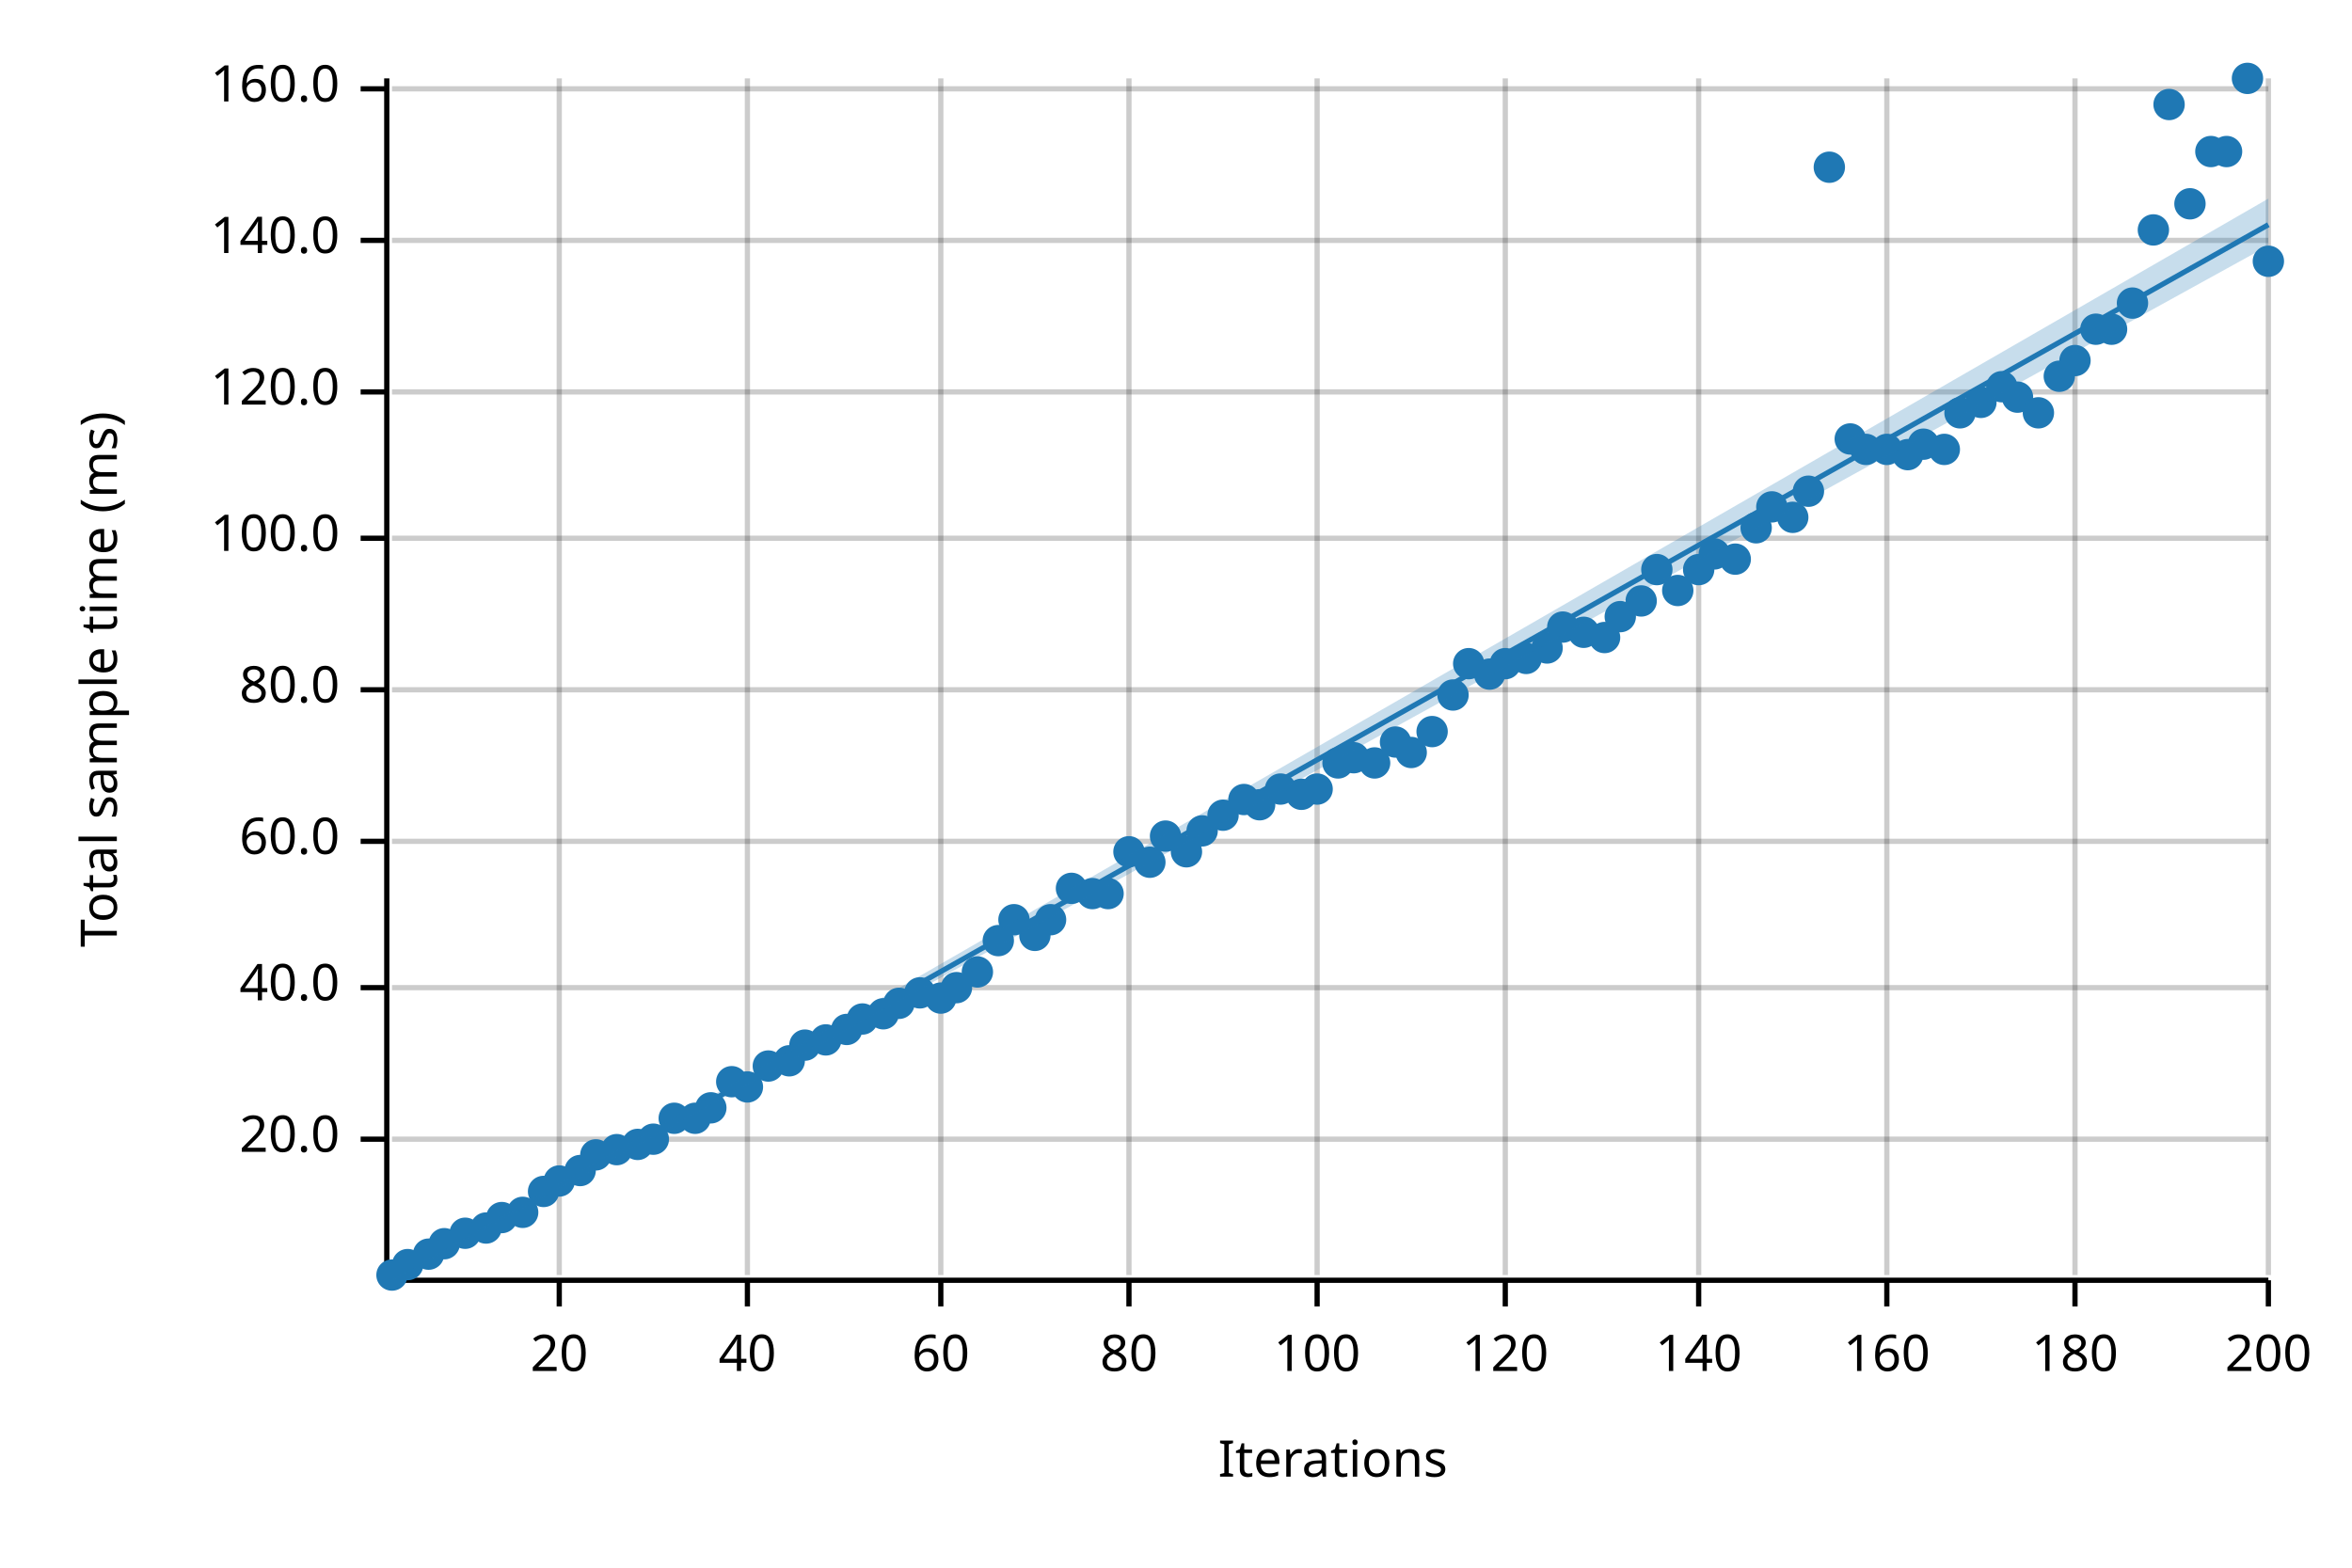
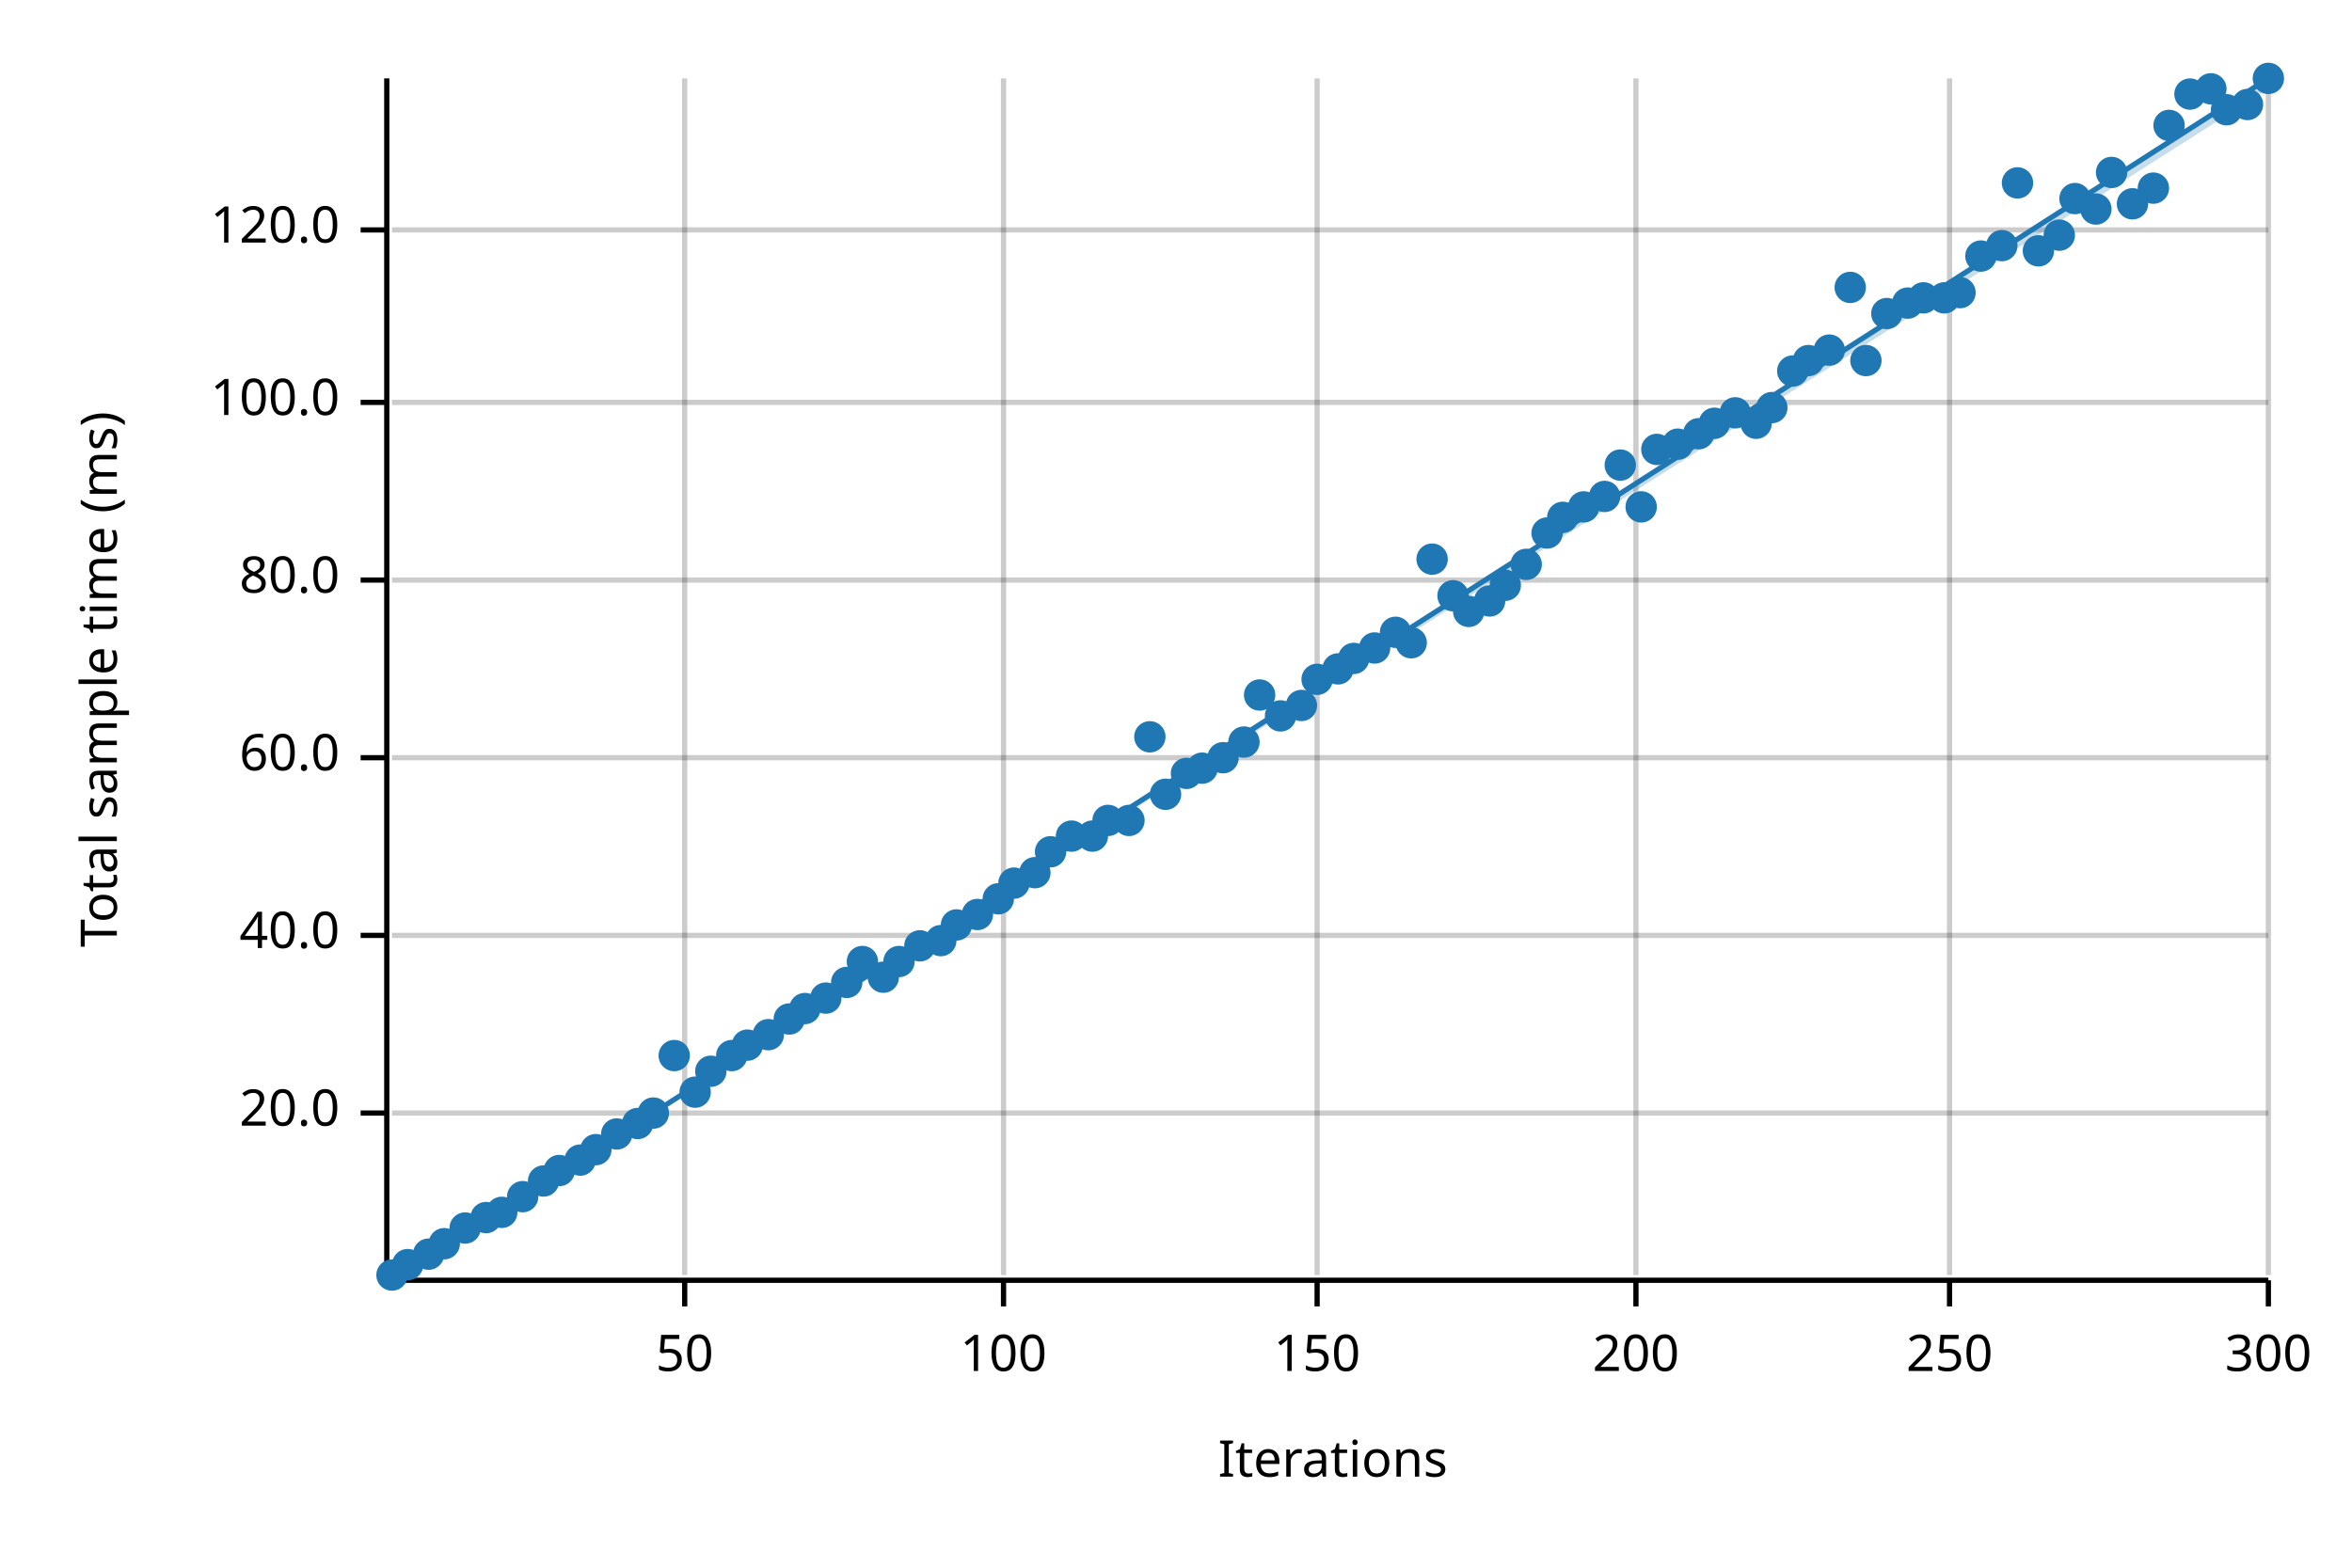
<svg xmlns="http://www.w3.org/2000/svg" width="450" height="300" viewBox="0 0 450 300">
  <text x="15" y="130" dy="0.76em" text-anchor="middle" font-family="sans-serif" font-size="9.677" opacity="1" fill="#000000" transform="rotate(270, 15, 130)">
Total sample time (ms)
</text>
  <text x="255" y="285" dy="-0.5ex" text-anchor="middle" font-family="sans-serif" font-size="9.677" opacity="1" fill="#000000">
Iterations
</text>
-   <line opacity="0.2" stroke="#000000" stroke-width="1" x1="107" y1="244" x2="107" y2="15" />
-   <line opacity="0.2" stroke="#000000" stroke-width="1" x1="143" y1="244" x2="143" y2="15" />
-   <line opacity="0.2" stroke="#000000" stroke-width="1" x1="180" y1="244" x2="180" y2="15" />
-   <line opacity="0.2" stroke="#000000" stroke-width="1" x1="216" y1="244" x2="216" y2="15" />
+   <line opacity="0.2" stroke="#000000" stroke-width="1" x1="131" y1="244" x2="131" y2="15" />
+   <line opacity="0.2" stroke="#000000" stroke-width="1" x1="192" y1="244" x2="192" y2="15" />
  <line opacity="0.2" stroke="#000000" stroke-width="1" x1="252" y1="244" x2="252" y2="15" />
-   <line opacity="0.2" stroke="#000000" stroke-width="1" x1="288" y1="244" x2="288" y2="15" />
-   <line opacity="0.2" stroke="#000000" stroke-width="1" x1="325" y1="244" x2="325" y2="15" />
-   <line opacity="0.2" stroke="#000000" stroke-width="1" x1="361" y1="244" x2="361" y2="15" />
-   <line opacity="0.2" stroke="#000000" stroke-width="1" x1="397" y1="244" x2="397" y2="15" />
+   <line opacity="0.2" stroke="#000000" stroke-width="1" x1="313" y1="244" x2="313" y2="15" />
+   <line opacity="0.2" stroke="#000000" stroke-width="1" x1="373" y1="244" x2="373" y2="15" />
  <line opacity="0.2" stroke="#000000" stroke-width="1" x1="434" y1="244" x2="434" y2="15" />
-   <line opacity="0.2" stroke="#000000" stroke-width="1" x1="75" y1="218" x2="434" y2="218" />
-   <line opacity="0.2" stroke="#000000" stroke-width="1" x1="75" y1="189" x2="434" y2="189" />
-   <line opacity="0.2" stroke="#000000" stroke-width="1" x1="75" y1="161" x2="434" y2="161" />
-   <line opacity="0.2" stroke="#000000" stroke-width="1" x1="75" y1="132" x2="434" y2="132" />
-   <line opacity="0.2" stroke="#000000" stroke-width="1" x1="75" y1="103" x2="434" y2="103" />
-   <line opacity="0.2" stroke="#000000" stroke-width="1" x1="75" y1="75" x2="434" y2="75" />
-   <line opacity="0.2" stroke="#000000" stroke-width="1" x1="75" y1="46" x2="434" y2="46" />
-   <line opacity="0.2" stroke="#000000" stroke-width="1" x1="75" y1="17" x2="434" y2="17" />
+   <line opacity="0.2" stroke="#000000" stroke-width="1" x1="75" y1="213" x2="434" y2="213" />
+   <line opacity="0.2" stroke="#000000" stroke-width="1" x1="75" y1="179" x2="434" y2="179" />
+   <line opacity="0.2" stroke="#000000" stroke-width="1" x1="75" y1="145" x2="434" y2="145" />
+   <line opacity="0.2" stroke="#000000" stroke-width="1" x1="75" y1="111" x2="434" y2="111" />
+   <line opacity="0.2" stroke="#000000" stroke-width="1" x1="75" y1="77" x2="434" y2="77" />
+   <line opacity="0.2" stroke="#000000" stroke-width="1" x1="75" y1="44" x2="434" y2="44" />
  <polyline fill="none" opacity="1" stroke="#000000" stroke-width="1" points="74,15 74,244 " />
-   <text x="65" y="218" dy="0.5ex" text-anchor="end" font-family="sans-serif" font-size="9.677" opacity="1" fill="#000000">
+   <text x="65" y="213" dy="0.5ex" text-anchor="end" font-family="sans-serif" font-size="9.677" opacity="1" fill="#000000">
20.0
</text>
-   <polyline fill="none" opacity="1" stroke="#000000" stroke-width="1" points="69,218 74,218 " />
-   <text x="65" y="189" dy="0.5ex" text-anchor="end" font-family="sans-serif" font-size="9.677" opacity="1" fill="#000000">
+   <polyline fill="none" opacity="1" stroke="#000000" stroke-width="1" points="69,213 74,213 " />
+   <text x="65" y="179" dy="0.5ex" text-anchor="end" font-family="sans-serif" font-size="9.677" opacity="1" fill="#000000">
40.0
</text>
-   <polyline fill="none" opacity="1" stroke="#000000" stroke-width="1" points="69,189 74,189 " />
-   <text x="65" y="161" dy="0.5ex" text-anchor="end" font-family="sans-serif" font-size="9.677" opacity="1" fill="#000000">
+   <polyline fill="none" opacity="1" stroke="#000000" stroke-width="1" points="69,179 74,179 " />
+   <text x="65" y="145" dy="0.5ex" text-anchor="end" font-family="sans-serif" font-size="9.677" opacity="1" fill="#000000">
60.0
</text>
-   <polyline fill="none" opacity="1" stroke="#000000" stroke-width="1" points="69,161 74,161 " />
-   <text x="65" y="132" dy="0.5ex" text-anchor="end" font-family="sans-serif" font-size="9.677" opacity="1" fill="#000000">
+   <polyline fill="none" opacity="1" stroke="#000000" stroke-width="1" points="69,145 74,145 " />
+   <text x="65" y="111" dy="0.5ex" text-anchor="end" font-family="sans-serif" font-size="9.677" opacity="1" fill="#000000">
80.0
</text>
-   <polyline fill="none" opacity="1" stroke="#000000" stroke-width="1" points="69,132 74,132 " />
-   <text x="65" y="103" dy="0.5ex" text-anchor="end" font-family="sans-serif" font-size="9.677" opacity="1" fill="#000000">
+   <polyline fill="none" opacity="1" stroke="#000000" stroke-width="1" points="69,111 74,111 " />
+   <text x="65" y="77" dy="0.5ex" text-anchor="end" font-family="sans-serif" font-size="9.677" opacity="1" fill="#000000">
100.0
</text>
-   <polyline fill="none" opacity="1" stroke="#000000" stroke-width="1" points="69,103 74,103 " />
-   <text x="65" y="75" dy="0.5ex" text-anchor="end" font-family="sans-serif" font-size="9.677" opacity="1" fill="#000000">
+   <polyline fill="none" opacity="1" stroke="#000000" stroke-width="1" points="69,77 74,77 " />
+   <text x="65" y="44" dy="0.5ex" text-anchor="end" font-family="sans-serif" font-size="9.677" opacity="1" fill="#000000">
120.0
</text>
-   <polyline fill="none" opacity="1" stroke="#000000" stroke-width="1" points="69,75 74,75 " />
-   <text x="65" y="46" dy="0.5ex" text-anchor="end" font-family="sans-serif" font-size="9.677" opacity="1" fill="#000000">
- 140.0
+   <polyline fill="none" opacity="1" stroke="#000000" stroke-width="1" points="69,44 74,44 " />
+   <polyline fill="none" opacity="1" stroke="#000000" stroke-width="1" points="75,245 434,245 " />
+   <text x="131" y="255" dy="0.76em" text-anchor="middle" font-family="sans-serif" font-size="9.677" opacity="1" fill="#000000">
+ 50
</text>
-   <polyline fill="none" opacity="1" stroke="#000000" stroke-width="1" points="69,46 74,46 " />
-   <text x="65" y="17" dy="0.5ex" text-anchor="end" font-family="sans-serif" font-size="9.677" opacity="1" fill="#000000">
- 160.0
- </text>
-   <polyline fill="none" opacity="1" stroke="#000000" stroke-width="1" points="69,17 74,17 " />
-   <polyline fill="none" opacity="1" stroke="#000000" stroke-width="1" points="75,245 434,245 " />
-   <text x="107" y="255" dy="0.76em" text-anchor="middle" font-family="sans-serif" font-size="9.677" opacity="1" fill="#000000">
- 20
- </text>
-   <polyline fill="none" opacity="1" stroke="#000000" stroke-width="1" points="107,245 107,250 " />
-   <text x="143" y="255" dy="0.76em" text-anchor="middle" font-family="sans-serif" font-size="9.677" opacity="1" fill="#000000">
- 40
- </text>
-   <polyline fill="none" opacity="1" stroke="#000000" stroke-width="1" points="143,245 143,250 " />
-   <text x="180" y="255" dy="0.76em" text-anchor="middle" font-family="sans-serif" font-size="9.677" opacity="1" fill="#000000">
- 60
- </text>
-   <polyline fill="none" opacity="1" stroke="#000000" stroke-width="1" points="180,245 180,250 " />
-   <text x="216" y="255" dy="0.76em" text-anchor="middle" font-family="sans-serif" font-size="9.677" opacity="1" fill="#000000">
- 80
- </text>
-   <polyline fill="none" opacity="1" stroke="#000000" stroke-width="1" points="216,245 216,250 " />
-   <text x="252" y="255" dy="0.76em" text-anchor="middle" font-family="sans-serif" font-size="9.677" opacity="1" fill="#000000">
+   <polyline fill="none" opacity="1" stroke="#000000" stroke-width="1" points="131,245 131,250 " />
+   <text x="192" y="255" dy="0.76em" text-anchor="middle" font-family="sans-serif" font-size="9.677" opacity="1" fill="#000000">
100
</text>
+   <polyline fill="none" opacity="1" stroke="#000000" stroke-width="1" points="192,245 192,250 " />
+   <text x="252" y="255" dy="0.76em" text-anchor="middle" font-family="sans-serif" font-size="9.677" opacity="1" fill="#000000">
+ 150
+ </text>
  <polyline fill="none" opacity="1" stroke="#000000" stroke-width="1" points="252,245 252,250 " />
-   <text x="288" y="255" dy="0.76em" text-anchor="middle" font-family="sans-serif" font-size="9.677" opacity="1" fill="#000000">
- 120
+   <text x="313" y="255" dy="0.76em" text-anchor="middle" font-family="sans-serif" font-size="9.677" opacity="1" fill="#000000">
+ 200
</text>
-   <polyline fill="none" opacity="1" stroke="#000000" stroke-width="1" points="288,245 288,250 " />
-   <text x="325" y="255" dy="0.76em" text-anchor="middle" font-family="sans-serif" font-size="9.677" opacity="1" fill="#000000">
- 140
+   <polyline fill="none" opacity="1" stroke="#000000" stroke-width="1" points="313,245 313,250 " />
+   <text x="373" y="255" dy="0.76em" text-anchor="middle" font-family="sans-serif" font-size="9.677" opacity="1" fill="#000000">
+ 250
</text>
-   <polyline fill="none" opacity="1" stroke="#000000" stroke-width="1" points="325,245 325,250 " />
-   <text x="361" y="255" dy="0.76em" text-anchor="middle" font-family="sans-serif" font-size="9.677" opacity="1" fill="#000000">
- 160
- </text>
-   <polyline fill="none" opacity="1" stroke="#000000" stroke-width="1" points="361,245 361,250 " />
-   <text x="397" y="255" dy="0.76em" text-anchor="middle" font-family="sans-serif" font-size="9.677" opacity="1" fill="#000000">
- 180
- </text>
-   <polyline fill="none" opacity="1" stroke="#000000" stroke-width="1" points="397,245 397,250 " />
+   <polyline fill="none" opacity="1" stroke="#000000" stroke-width="1" points="373,245 373,250 " />
  <text x="434" y="255" dy="0.76em" text-anchor="middle" font-family="sans-serif" font-size="9.677" opacity="1" fill="#000000">
- 200
+ 300
</text>
  <polyline fill="none" opacity="1" stroke="#000000" stroke-width="1" points="434,245 434,250 " />
  <circle cx="75" cy="244" r="3" opacity="1" fill="#1F78B4" stroke="none" stroke-width="1" />
  <circle cx="78" cy="242" r="3" opacity="1" fill="#1F78B4" stroke="none" stroke-width="1" />
  <circle cx="82" cy="240" r="3" opacity="1" fill="#1F78B4" stroke="none" stroke-width="1" />
  <circle cx="85" cy="238" r="3" opacity="1" fill="#1F78B4" stroke="none" stroke-width="1" />
-   <circle cx="89" cy="236" r="3" opacity="1" fill="#1F78B4" stroke="none" stroke-width="1" />
-   <circle cx="93" cy="235" r="3" opacity="1" fill="#1F78B4" stroke="none" stroke-width="1" />
-   <circle cx="96" cy="233" r="3" opacity="1" fill="#1F78B4" stroke="none" stroke-width="1" />
-   <circle cx="100" cy="232" r="3" opacity="1" fill="#1F78B4" stroke="none" stroke-width="1" />
-   <circle cx="104" cy="228" r="3" opacity="1" fill="#1F78B4" stroke="none" stroke-width="1" />
-   <circle cx="107" cy="226" r="3" opacity="1" fill="#1F78B4" stroke="none" stroke-width="1" />
-   <circle cx="111" cy="224" r="3" opacity="1" fill="#1F78B4" stroke="none" stroke-width="1" />
-   <circle cx="114" cy="221" r="3" opacity="1" fill="#1F78B4" stroke="none" stroke-width="1" />
-   <circle cx="118" cy="220" r="3" opacity="1" fill="#1F78B4" stroke="none" stroke-width="1" />
-   <circle cx="122" cy="219" r="3" opacity="1" fill="#1F78B4" stroke="none" stroke-width="1" />
-   <circle cx="125" cy="218" r="3" opacity="1" fill="#1F78B4" stroke="none" stroke-width="1" />
-   <circle cx="129" cy="214" r="3" opacity="1" fill="#1F78B4" stroke="none" stroke-width="1" />
-   <circle cx="133" cy="214" r="3" opacity="1" fill="#1F78B4" stroke="none" stroke-width="1" />
-   <circle cx="136" cy="212" r="3" opacity="1" fill="#1F78B4" stroke="none" stroke-width="1" />
-   <circle cx="140" cy="207" r="3" opacity="1" fill="#1F78B4" stroke="none" stroke-width="1" />
-   <circle cx="143" cy="208" r="3" opacity="1" fill="#1F78B4" stroke="none" stroke-width="1" />
-   <circle cx="147" cy="204" r="3" opacity="1" fill="#1F78B4" stroke="none" stroke-width="1" />
-   <circle cx="151" cy="203" r="3" opacity="1" fill="#1F78B4" stroke="none" stroke-width="1" />
-   <circle cx="154" cy="200" r="3" opacity="1" fill="#1F78B4" stroke="none" stroke-width="1" />
-   <circle cx="158" cy="199" r="3" opacity="1" fill="#1F78B4" stroke="none" stroke-width="1" />
-   <circle cx="162" cy="197" r="3" opacity="1" fill="#1F78B4" stroke="none" stroke-width="1" />
-   <circle cx="165" cy="195" r="3" opacity="1" fill="#1F78B4" stroke="none" stroke-width="1" />
-   <circle cx="169" cy="194" r="3" opacity="1" fill="#1F78B4" stroke="none" stroke-width="1" />
-   <circle cx="172" cy="192" r="3" opacity="1" fill="#1F78B4" stroke="none" stroke-width="1" />
-   <circle cx="176" cy="190" r="3" opacity="1" fill="#1F78B4" stroke="none" stroke-width="1" />
-   <circle cx="180" cy="191" r="3" opacity="1" fill="#1F78B4" stroke="none" stroke-width="1" />
-   <circle cx="183" cy="189" r="3" opacity="1" fill="#1F78B4" stroke="none" stroke-width="1" />
-   <circle cx="187" cy="186" r="3" opacity="1" fill="#1F78B4" stroke="none" stroke-width="1" />
-   <circle cx="191" cy="180" r="3" opacity="1" fill="#1F78B4" stroke="none" stroke-width="1" />
-   <circle cx="194" cy="176" r="3" opacity="1" fill="#1F78B4" stroke="none" stroke-width="1" />
-   <circle cx="198" cy="179" r="3" opacity="1" fill="#1F78B4" stroke="none" stroke-width="1" />
-   <circle cx="201" cy="176" r="3" opacity="1" fill="#1F78B4" stroke="none" stroke-width="1" />
-   <circle cx="205" cy="170" r="3" opacity="1" fill="#1F78B4" stroke="none" stroke-width="1" />
-   <circle cx="209" cy="171" r="3" opacity="1" fill="#1F78B4" stroke="none" stroke-width="1" />
-   <circle cx="212" cy="171" r="3" opacity="1" fill="#1F78B4" stroke="none" stroke-width="1" />
-   <circle cx="216" cy="163" r="3" opacity="1" fill="#1F78B4" stroke="none" stroke-width="1" />
-   <circle cx="220" cy="165" r="3" opacity="1" fill="#1F78B4" stroke="none" stroke-width="1" />
-   <circle cx="223" cy="160" r="3" opacity="1" fill="#1F78B4" stroke="none" stroke-width="1" />
-   <circle cx="227" cy="163" r="3" opacity="1" fill="#1F78B4" stroke="none" stroke-width="1" />
-   <circle cx="230" cy="159" r="3" opacity="1" fill="#1F78B4" stroke="none" stroke-width="1" />
-   <circle cx="234" cy="156" r="3" opacity="1" fill="#1F78B4" stroke="none" stroke-width="1" />
-   <circle cx="238" cy="153" r="3" opacity="1" fill="#1F78B4" stroke="none" stroke-width="1" />
-   <circle cx="241" cy="154" r="3" opacity="1" fill="#1F78B4" stroke="none" stroke-width="1" />
-   <circle cx="245" cy="151" r="3" opacity="1" fill="#1F78B4" stroke="none" stroke-width="1" />
-   <circle cx="249" cy="152" r="3" opacity="1" fill="#1F78B4" stroke="none" stroke-width="1" />
-   <circle cx="252" cy="151" r="3" opacity="1" fill="#1F78B4" stroke="none" stroke-width="1" />
-   <circle cx="256" cy="146" r="3" opacity="1" fill="#1F78B4" stroke="none" stroke-width="1" />
-   <circle cx="259" cy="145" r="3" opacity="1" fill="#1F78B4" stroke="none" stroke-width="1" />
-   <circle cx="263" cy="146" r="3" opacity="1" fill="#1F78B4" stroke="none" stroke-width="1" />
-   <circle cx="267" cy="142" r="3" opacity="1" fill="#1F78B4" stroke="none" stroke-width="1" />
-   <circle cx="270" cy="144" r="3" opacity="1" fill="#1F78B4" stroke="none" stroke-width="1" />
-   <circle cx="274" cy="140" r="3" opacity="1" fill="#1F78B4" stroke="none" stroke-width="1" />
-   <circle cx="278" cy="133" r="3" opacity="1" fill="#1F78B4" stroke="none" stroke-width="1" />
-   <circle cx="281" cy="127" r="3" opacity="1" fill="#1F78B4" stroke="none" stroke-width="1" />
-   <circle cx="285" cy="129" r="3" opacity="1" fill="#1F78B4" stroke="none" stroke-width="1" />
-   <circle cx="288" cy="127" r="3" opacity="1" fill="#1F78B4" stroke="none" stroke-width="1" />
-   <circle cx="292" cy="126" r="3" opacity="1" fill="#1F78B4" stroke="none" stroke-width="1" />
-   <circle cx="296" cy="124" r="3" opacity="1" fill="#1F78B4" stroke="none" stroke-width="1" />
-   <circle cx="299" cy="120" r="3" opacity="1" fill="#1F78B4" stroke="none" stroke-width="1" />
-   <circle cx="303" cy="121" r="3" opacity="1" fill="#1F78B4" stroke="none" stroke-width="1" />
-   <circle cx="307" cy="122" r="3" opacity="1" fill="#1F78B4" stroke="none" stroke-width="1" />
-   <circle cx="310" cy="118" r="3" opacity="1" fill="#1F78B4" stroke="none" stroke-width="1" />
-   <circle cx="314" cy="115" r="3" opacity="1" fill="#1F78B4" stroke="none" stroke-width="1" />
-   <circle cx="317" cy="109" r="3" opacity="1" fill="#1F78B4" stroke="none" stroke-width="1" />
-   <circle cx="321" cy="113" r="3" opacity="1" fill="#1F78B4" stroke="none" stroke-width="1" />
-   <circle cx="325" cy="109" r="3" opacity="1" fill="#1F78B4" stroke="none" stroke-width="1" />
-   <circle cx="328" cy="106" r="3" opacity="1" fill="#1F78B4" stroke="none" stroke-width="1" />
-   <circle cx="332" cy="107" r="3" opacity="1" fill="#1F78B4" stroke="none" stroke-width="1" />
-   <circle cx="336" cy="101" r="3" opacity="1" fill="#1F78B4" stroke="none" stroke-width="1" />
-   <circle cx="339" cy="97" r="3" opacity="1" fill="#1F78B4" stroke="none" stroke-width="1" />
-   <circle cx="343" cy="99" r="3" opacity="1" fill="#1F78B4" stroke="none" stroke-width="1" />
-   <circle cx="346" cy="94" r="3" opacity="1" fill="#1F78B4" stroke="none" stroke-width="1" />
-   <circle cx="350" cy="32" r="3" opacity="1" fill="#1F78B4" stroke="none" stroke-width="1" />
-   <circle cx="354" cy="84" r="3" opacity="1" fill="#1F78B4" stroke="none" stroke-width="1" />
-   <circle cx="357" cy="86" r="3" opacity="1" fill="#1F78B4" stroke="none" stroke-width="1" />
-   <circle cx="361" cy="86" r="3" opacity="1" fill="#1F78B4" stroke="none" stroke-width="1" />
-   <circle cx="365" cy="87" r="3" opacity="1" fill="#1F78B4" stroke="none" stroke-width="1" />
-   <circle cx="368" cy="85" r="3" opacity="1" fill="#1F78B4" stroke="none" stroke-width="1" />
-   <circle cx="372" cy="86" r="3" opacity="1" fill="#1F78B4" stroke="none" stroke-width="1" />
-   <circle cx="375" cy="79" r="3" opacity="1" fill="#1F78B4" stroke="none" stroke-width="1" />
-   <circle cx="379" cy="77" r="3" opacity="1" fill="#1F78B4" stroke="none" stroke-width="1" />
-   <circle cx="383" cy="74" r="3" opacity="1" fill="#1F78B4" stroke="none" stroke-width="1" />
-   <circle cx="386" cy="76" r="3" opacity="1" fill="#1F78B4" stroke="none" stroke-width="1" />
-   <circle cx="390" cy="79" r="3" opacity="1" fill="#1F78B4" stroke="none" stroke-width="1" />
-   <circle cx="394" cy="72" r="3" opacity="1" fill="#1F78B4" stroke="none" stroke-width="1" />
-   <circle cx="397" cy="69" r="3" opacity="1" fill="#1F78B4" stroke="none" stroke-width="1" />
-   <circle cx="401" cy="63" r="3" opacity="1" fill="#1F78B4" stroke="none" stroke-width="1" />
-   <circle cx="404" cy="63" r="3" opacity="1" fill="#1F78B4" stroke="none" stroke-width="1" />
-   <circle cx="408" cy="58" r="3" opacity="1" fill="#1F78B4" stroke="none" stroke-width="1" />
-   <circle cx="412" cy="44" r="3" opacity="1" fill="#1F78B4" stroke="none" stroke-width="1" />
-   <circle cx="415" cy="20" r="3" opacity="1" fill="#1F78B4" stroke="none" stroke-width="1" />
-   <circle cx="419" cy="39" r="3" opacity="1" fill="#1F78B4" stroke="none" stroke-width="1" />
-   <circle cx="423" cy="29" r="3" opacity="1" fill="#1F78B4" stroke="none" stroke-width="1" />
-   <circle cx="426" cy="29" r="3" opacity="1" fill="#1F78B4" stroke="none" stroke-width="1" />
-   <circle cx="430" cy="15" r="3" opacity="1" fill="#1F78B4" stroke="none" stroke-width="1" />
-   <circle cx="434" cy="50" r="3" opacity="1" fill="#1F78B4" stroke="none" stroke-width="1" />
-   <polyline fill="none" opacity="1" stroke="#1F78B4" stroke-width="1" points="75,245 434,43 " />
-   <polygon opacity="0.25" fill="#1F78B4" points="75,245 434,47 434,38 " />
+   <circle cx="89" cy="235" r="3" opacity="1" fill="#1F78B4" stroke="none" stroke-width="1" />
+   <circle cx="93" cy="233" r="3" opacity="1" fill="#1F78B4" stroke="none" stroke-width="1" />
+   <circle cx="96" cy="232" r="3" opacity="1" fill="#1F78B4" stroke="none" stroke-width="1" />
+   <circle cx="100" cy="229" r="3" opacity="1" fill="#1F78B4" stroke="none" stroke-width="1" />
+   <circle cx="104" cy="226" r="3" opacity="1" fill="#1F78B4" stroke="none" stroke-width="1" />
+   <circle cx="107" cy="224" r="3" opacity="1" fill="#1F78B4" stroke="none" stroke-width="1" />
+   <circle cx="111" cy="222" r="3" opacity="1" fill="#1F78B4" stroke="none" stroke-width="1" />
+   <circle cx="114" cy="220" r="3" opacity="1" fill="#1F78B4" stroke="none" stroke-width="1" />
+   <circle cx="118" cy="217" r="3" opacity="1" fill="#1F78B4" stroke="none" stroke-width="1" />
+   <circle cx="122" cy="215" r="3" opacity="1" fill="#1F78B4" stroke="none" stroke-width="1" />
+   <circle cx="125" cy="213" r="3" opacity="1" fill="#1F78B4" stroke="none" stroke-width="1" />
+   <circle cx="129" cy="202" r="3" opacity="1" fill="#1F78B4" stroke="none" stroke-width="1" />
+   <circle cx="133" cy="209" r="3" opacity="1" fill="#1F78B4" stroke="none" stroke-width="1" />
+   <circle cx="136" cy="205" r="3" opacity="1" fill="#1F78B4" stroke="none" stroke-width="1" />
+   <circle cx="140" cy="202" r="3" opacity="1" fill="#1F78B4" stroke="none" stroke-width="1" />
+   <circle cx="143" cy="200" r="3" opacity="1" fill="#1F78B4" stroke="none" stroke-width="1" />
+   <circle cx="147" cy="198" r="3" opacity="1" fill="#1F78B4" stroke="none" stroke-width="1" />
+   <circle cx="151" cy="195" r="3" opacity="1" fill="#1F78B4" stroke="none" stroke-width="1" />
+   <circle cx="154" cy="193" r="3" opacity="1" fill="#1F78B4" stroke="none" stroke-width="1" />
+   <circle cx="158" cy="191" r="3" opacity="1" fill="#1F78B4" stroke="none" stroke-width="1" />
+   <circle cx="162" cy="188" r="3" opacity="1" fill="#1F78B4" stroke="none" stroke-width="1" />
+   <circle cx="165" cy="184" r="3" opacity="1" fill="#1F78B4" stroke="none" stroke-width="1" />
+   <circle cx="169" cy="187" r="3" opacity="1" fill="#1F78B4" stroke="none" stroke-width="1" />
+   <circle cx="172" cy="184" r="3" opacity="1" fill="#1F78B4" stroke="none" stroke-width="1" />
+   <circle cx="176" cy="181" r="3" opacity="1" fill="#1F78B4" stroke="none" stroke-width="1" />
+   <circle cx="180" cy="180" r="3" opacity="1" fill="#1F78B4" stroke="none" stroke-width="1" />
+   <circle cx="183" cy="177" r="3" opacity="1" fill="#1F78B4" stroke="none" stroke-width="1" />
+   <circle cx="187" cy="175" r="3" opacity="1" fill="#1F78B4" stroke="none" stroke-width="1" />
+   <circle cx="191" cy="172" r="3" opacity="1" fill="#1F78B4" stroke="none" stroke-width="1" />
+   <circle cx="194" cy="169" r="3" opacity="1" fill="#1F78B4" stroke="none" stroke-width="1" />
+   <circle cx="198" cy="167" r="3" opacity="1" fill="#1F78B4" stroke="none" stroke-width="1" />
+   <circle cx="201" cy="163" r="3" opacity="1" fill="#1F78B4" stroke="none" stroke-width="1" />
+   <circle cx="205" cy="160" r="3" opacity="1" fill="#1F78B4" stroke="none" stroke-width="1" />
+   <circle cx="209" cy="160" r="3" opacity="1" fill="#1F78B4" stroke="none" stroke-width="1" />
+   <circle cx="212" cy="157" r="3" opacity="1" fill="#1F78B4" stroke="none" stroke-width="1" />
+   <circle cx="216" cy="157" r="3" opacity="1" fill="#1F78B4" stroke="none" stroke-width="1" />
+   <circle cx="220" cy="141" r="3" opacity="1" fill="#1F78B4" stroke="none" stroke-width="1" />
+   <circle cx="223" cy="152" r="3" opacity="1" fill="#1F78B4" stroke="none" stroke-width="1" />
+   <circle cx="227" cy="148" r="3" opacity="1" fill="#1F78B4" stroke="none" stroke-width="1" />
+   <circle cx="230" cy="147" r="3" opacity="1" fill="#1F78B4" stroke="none" stroke-width="1" />
+   <circle cx="234" cy="145" r="3" opacity="1" fill="#1F78B4" stroke="none" stroke-width="1" />
+   <circle cx="238" cy="142" r="3" opacity="1" fill="#1F78B4" stroke="none" stroke-width="1" />
+   <circle cx="241" cy="133" r="3" opacity="1" fill="#1F78B4" stroke="none" stroke-width="1" />
+   <circle cx="245" cy="137" r="3" opacity="1" fill="#1F78B4" stroke="none" stroke-width="1" />
+   <circle cx="249" cy="135" r="3" opacity="1" fill="#1F78B4" stroke="none" stroke-width="1" />
+   <circle cx="252" cy="130" r="3" opacity="1" fill="#1F78B4" stroke="none" stroke-width="1" />
+   <circle cx="256" cy="128" r="3" opacity="1" fill="#1F78B4" stroke="none" stroke-width="1" />
+   <circle cx="259" cy="126" r="3" opacity="1" fill="#1F78B4" stroke="none" stroke-width="1" />
+   <circle cx="263" cy="124" r="3" opacity="1" fill="#1F78B4" stroke="none" stroke-width="1" />
+   <circle cx="267" cy="121" r="3" opacity="1" fill="#1F78B4" stroke="none" stroke-width="1" />
+   <circle cx="270" cy="123" r="3" opacity="1" fill="#1F78B4" stroke="none" stroke-width="1" />
+   <circle cx="274" cy="107" r="3" opacity="1" fill="#1F78B4" stroke="none" stroke-width="1" />
+   <circle cx="278" cy="114" r="3" opacity="1" fill="#1F78B4" stroke="none" stroke-width="1" />
+   <circle cx="281" cy="117" r="3" opacity="1" fill="#1F78B4" stroke="none" stroke-width="1" />
+   <circle cx="285" cy="115" r="3" opacity="1" fill="#1F78B4" stroke="none" stroke-width="1" />
+   <circle cx="288" cy="112" r="3" opacity="1" fill="#1F78B4" stroke="none" stroke-width="1" />
+   <circle cx="292" cy="108" r="3" opacity="1" fill="#1F78B4" stroke="none" stroke-width="1" />
+   <circle cx="296" cy="102" r="3" opacity="1" fill="#1F78B4" stroke="none" stroke-width="1" />
+   <circle cx="299" cy="99" r="3" opacity="1" fill="#1F78B4" stroke="none" stroke-width="1" />
+   <circle cx="303" cy="97" r="3" opacity="1" fill="#1F78B4" stroke="none" stroke-width="1" />
+   <circle cx="307" cy="95" r="3" opacity="1" fill="#1F78B4" stroke="none" stroke-width="1" />
+   <circle cx="310" cy="89" r="3" opacity="1" fill="#1F78B4" stroke="none" stroke-width="1" />
+   <circle cx="314" cy="97" r="3" opacity="1" fill="#1F78B4" stroke="none" stroke-width="1" />
+   <circle cx="317" cy="86" r="3" opacity="1" fill="#1F78B4" stroke="none" stroke-width="1" />
+   <circle cx="321" cy="85" r="3" opacity="1" fill="#1F78B4" stroke="none" stroke-width="1" />
+   <circle cx="325" cy="83" r="3" opacity="1" fill="#1F78B4" stroke="none" stroke-width="1" />
+   <circle cx="328" cy="81" r="3" opacity="1" fill="#1F78B4" stroke="none" stroke-width="1" />
+   <circle cx="332" cy="79" r="3" opacity="1" fill="#1F78B4" stroke="none" stroke-width="1" />
+   <circle cx="336" cy="81" r="3" opacity="1" fill="#1F78B4" stroke="none" stroke-width="1" />
+   <circle cx="339" cy="78" r="3" opacity="1" fill="#1F78B4" stroke="none" stroke-width="1" />
+   <circle cx="343" cy="71" r="3" opacity="1" fill="#1F78B4" stroke="none" stroke-width="1" />
+   <circle cx="346" cy="69" r="3" opacity="1" fill="#1F78B4" stroke="none" stroke-width="1" />
+   <circle cx="350" cy="67" r="3" opacity="1" fill="#1F78B4" stroke="none" stroke-width="1" />
+   <circle cx="354" cy="55" r="3" opacity="1" fill="#1F78B4" stroke="none" stroke-width="1" />
+   <circle cx="357" cy="69" r="3" opacity="1" fill="#1F78B4" stroke="none" stroke-width="1" />
+   <circle cx="361" cy="60" r="3" opacity="1" fill="#1F78B4" stroke="none" stroke-width="1" />
+   <circle cx="365" cy="58" r="3" opacity="1" fill="#1F78B4" stroke="none" stroke-width="1" />
+   <circle cx="368" cy="57" r="3" opacity="1" fill="#1F78B4" stroke="none" stroke-width="1" />
+   <circle cx="372" cy="57" r="3" opacity="1" fill="#1F78B4" stroke="none" stroke-width="1" />
+   <circle cx="375" cy="56" r="3" opacity="1" fill="#1F78B4" stroke="none" stroke-width="1" />
+   <circle cx="379" cy="49" r="3" opacity="1" fill="#1F78B4" stroke="none" stroke-width="1" />
+   <circle cx="383" cy="47" r="3" opacity="1" fill="#1F78B4" stroke="none" stroke-width="1" />
+   <circle cx="386" cy="35" r="3" opacity="1" fill="#1F78B4" stroke="none" stroke-width="1" />
+   <circle cx="390" cy="48" r="3" opacity="1" fill="#1F78B4" stroke="none" stroke-width="1" />
+   <circle cx="394" cy="45" r="3" opacity="1" fill="#1F78B4" stroke="none" stroke-width="1" />
+   <circle cx="397" cy="38" r="3" opacity="1" fill="#1F78B4" stroke="none" stroke-width="1" />
+   <circle cx="401" cy="40" r="3" opacity="1" fill="#1F78B4" stroke="none" stroke-width="1" />
+   <circle cx="404" cy="33" r="3" opacity="1" fill="#1F78B4" stroke="none" stroke-width="1" />
+   <circle cx="408" cy="39" r="3" opacity="1" fill="#1F78B4" stroke="none" stroke-width="1" />
+   <circle cx="412" cy="36" r="3" opacity="1" fill="#1F78B4" stroke="none" stroke-width="1" />
+   <circle cx="415" cy="24" r="3" opacity="1" fill="#1F78B4" stroke="none" stroke-width="1" />
+   <circle cx="419" cy="18" r="3" opacity="1" fill="#1F78B4" stroke="none" stroke-width="1" />
+   <circle cx="423" cy="17" r="3" opacity="1" fill="#1F78B4" stroke="none" stroke-width="1" />
+   <circle cx="426" cy="21" r="3" opacity="1" fill="#1F78B4" stroke="none" stroke-width="1" />
+   <circle cx="430" cy="20" r="3" opacity="1" fill="#1F78B4" stroke="none" stroke-width="1" />
+   <circle cx="434" cy="15" r="3" opacity="1" fill="#1F78B4" stroke="none" stroke-width="1" />
+   <polyline fill="none" opacity="1" stroke="#1F78B4" stroke-width="1" points="75,245 434,15 " />
+   <polygon opacity="0.25" fill="#1F78B4" points="75,245 434,17 434,15 " />
</svg>
